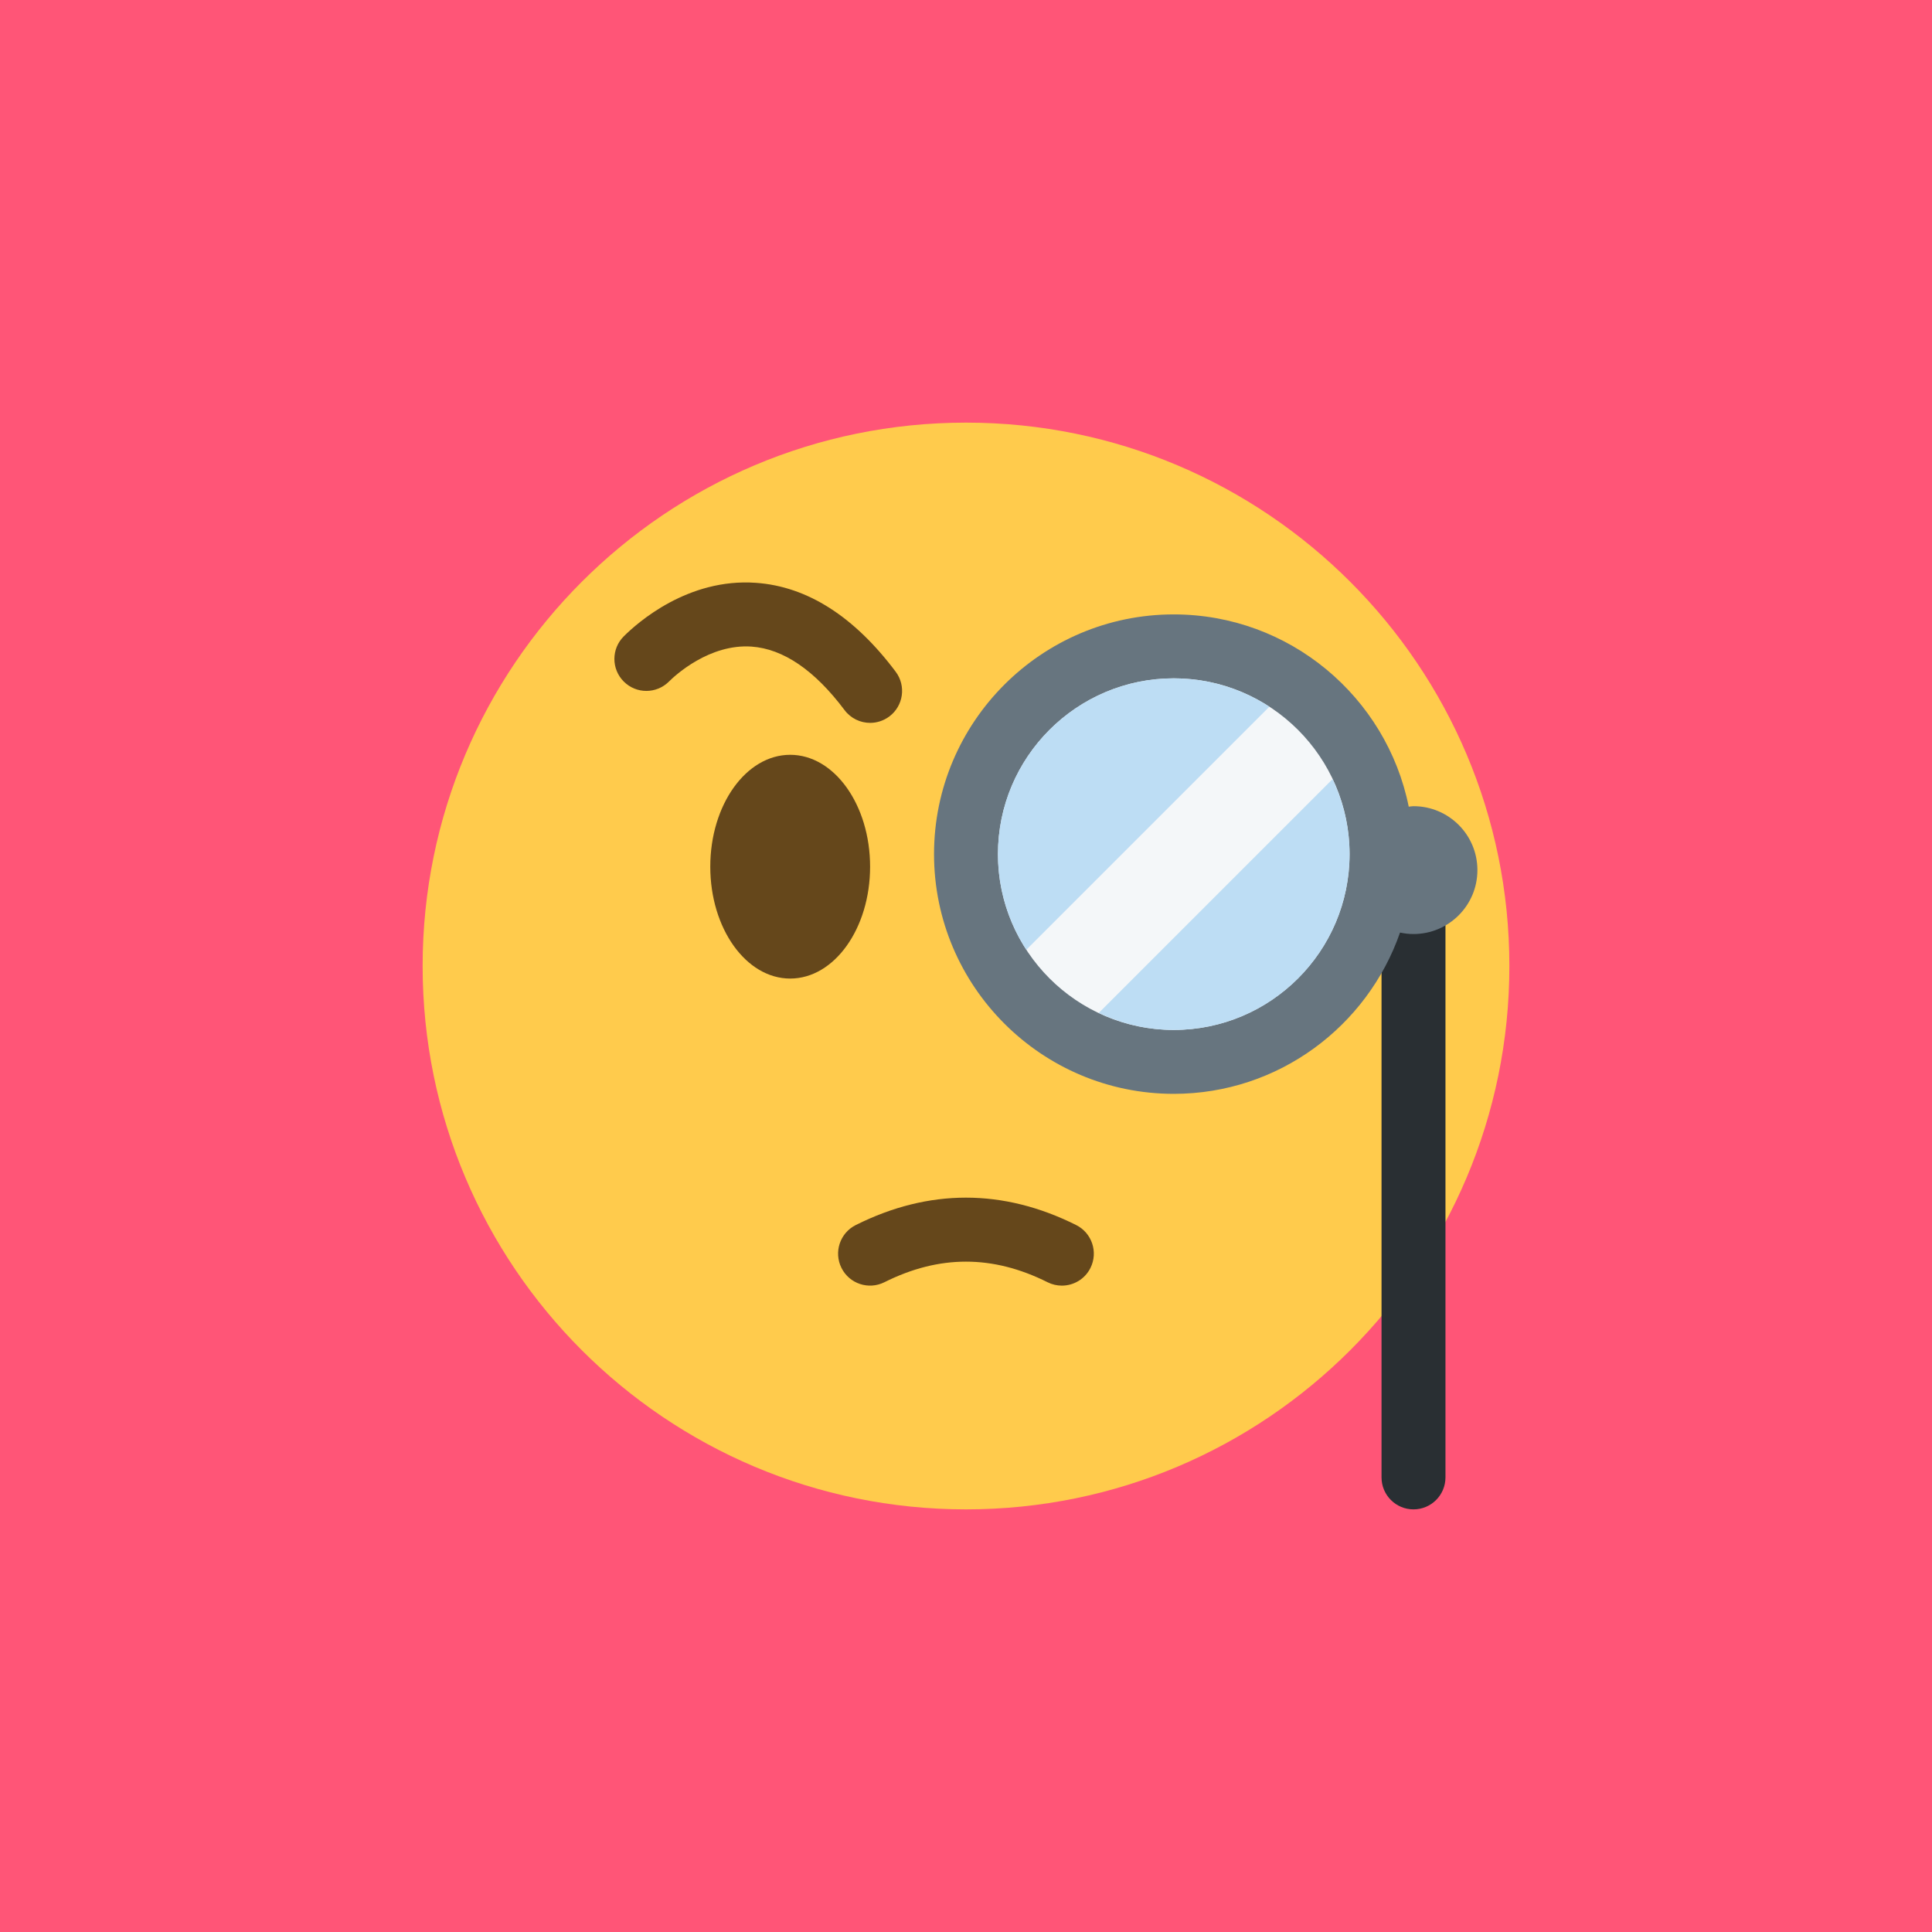
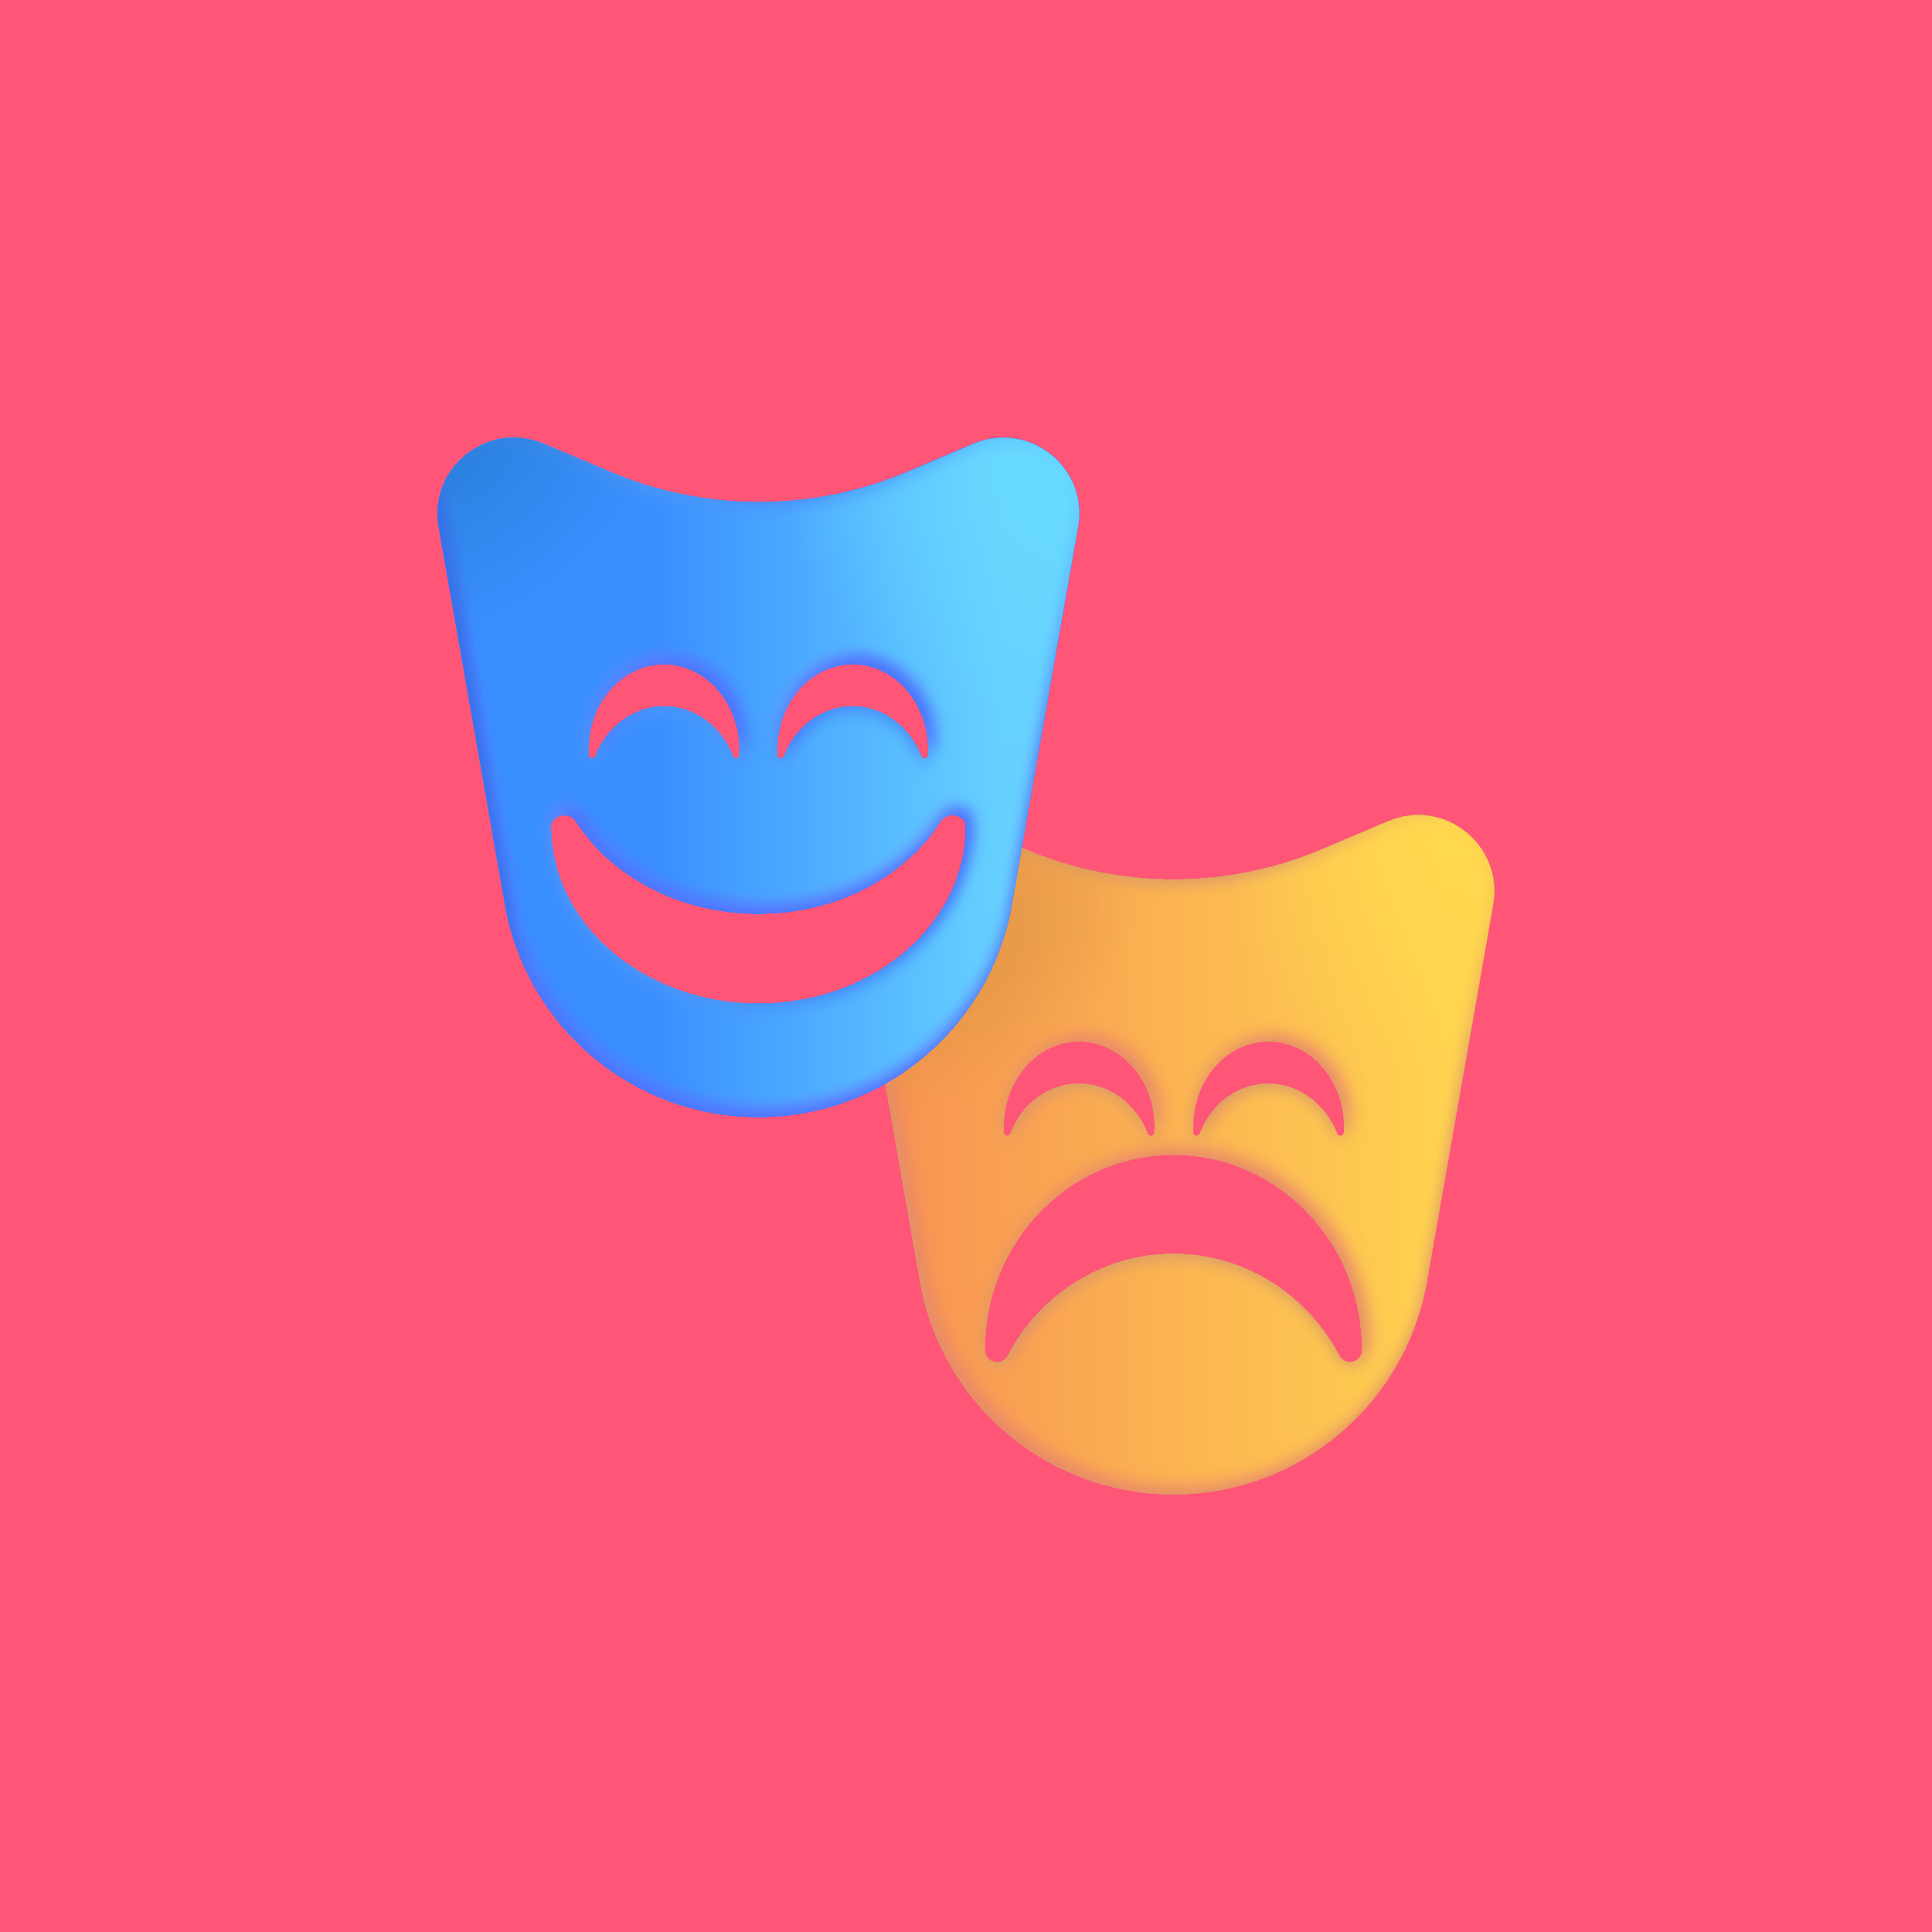
<svg xmlns="http://www.w3.org/2000/svg" viewBox="0 0 64 64">
  <rect width="64" height="64" fill="#ff5577" />
-   <g transform="translate(14 14)">
-     <path fill="#FFCB4C" d="M36 18c0 9.941-8.059 18-18 18-9.94 0-18-8.059-18-18C0 8.06 8.06 0 18 0c9.941 0 18 8.06 18 18" />
-     <ellipse fill="#65471B" cx="12.176" cy="14.71" rx="2.647" ry="3.706" />
-     <circle fill="#F4F7F9" cx="24.882" cy="14.294" r="6.882" />
-     <path fill="#65471B" d="M14.825 9.946c-.322 0-.64-.146-.848-.423-.991-1.321-2.028-2.029-3.083-2.104-1.39-.095-2.523.947-2.734 1.158-.414.414-1.084.414-1.497 0-.414-.414-.414-1.084 0-1.497.457-.457 2.129-1.936 4.381-1.773 1.695.12 3.251 1.111 4.627 2.945.351.468.256 1.132-.211 1.482-.192.143-.415.212-.635.212z" />
-     <path fill="#292F33" d="M32.824 36c-.585 0-1.059-.474-1.059-1.059V14.824c0-.585.474-1.059 1.059-1.059s1.059.474 1.059 1.059v20.118c-.001.584-.474 1.058-1.059 1.058z" />
-     <path fill="#67757F" d="M32.824 12.706c-.054 0-.105.012-.158.016-.732-3.628-3.943-6.369-7.784-6.369-4.379 0-7.941 3.562-7.941 7.941s3.562 7.941 7.941 7.941c3.468 0 6.416-2.238 7.496-5.343.144.031.292.049.445.049 1.17 0 2.118-.948 2.118-2.118 0-1.169-.948-2.117-2.117-2.117zm-7.942 7.412c-3.211 0-5.823-2.612-5.823-5.824s2.613-5.824 5.823-5.824c3.211 0 5.824 2.612 5.824 5.824s-2.613 5.824-5.824 5.824z" />
-     <path fill="#65471B" d="M21.175 28.588c-.159 0-.321-.036-.473-.112-1.819-.91-3.587-.91-5.406 0-.524.261-1.16.05-1.421-.474-.262-.523-.05-1.159.474-1.421 2.421-1.21 4.877-1.21 7.3 0 .523.262.735.898.474 1.421-.185.372-.559.586-.948.586z" />
-     <path d="M28.049 9.411c-.912-.593-1.998-.94-3.167-.94-3.216 0-5.824 2.607-5.824 5.824 0 1.169.348 2.255.94 3.167l8.051-8.051zm-5.652 10.144c.755.357 1.595.563 2.485.563 3.216 0 5.824-2.607 5.824-5.824 0-.89-.206-1.731-.563-2.485l-7.746 7.746z" fill="#BDDDF4" />
+   <g transform="translate(12 12) scale(1.25)">
+     <g filter="url(#m1_filter0_ii_18_4196)">
+       <path fill-rule="evenodd" clip-rule="evenodd" d="M13.572 17.449C15.464 16.655 16.793 14.785 16.793 12.605C16.793 12.597 16.793 12.589 16.793 12.582L17.563 12.909C20.077 13.976 22.923 13.976 25.437 12.909L27.193 12.164C28.667 11.54 30.241 12.798 29.969 14.368L28.213 24.373C27.637 27.625 24.811 30 21.5 30C18.189 30 15.363 27.625 14.787 24.373L13.572 17.449ZM21.5 23.63C23.393 23.63 25.04 24.72 25.889 26.319C26.046 26.624 26.5 26.512 26.5 26.166C26.5 25.993 26.49 25.82 26.47 25.636C26.234 23.141 24.242 21.165 21.816 21.012C18.916 20.829 16.5 23.202 16.5 26.166V26.176C16.5 26.522 16.954 26.624 17.111 26.329C17.96 24.72 19.607 23.63 21.5 23.63ZM20.815 20.439C20.497 19.659 19.805 19.122 18.992 19.122C18.178 19.122 17.486 19.659 17.178 20.439C17.131 20.534 17.009 20.513 17 20.408V20.25C17 18.964 17.963 17.92 19.123 18.005C20.114 18.068 20.918 18.964 20.993 20.07C21.002 20.186 21.002 20.302 20.993 20.408C20.984 20.513 20.853 20.534 20.815 20.439ZM24.012 19.122C24.826 19.122 25.518 19.659 25.836 20.439C25.873 20.534 26.004 20.513 26.014 20.408C26.023 20.302 26.023 20.186 26.014 20.07C25.939 18.964 25.135 18.068 24.143 18.005C22.984 17.92 22.021 18.964 22.021 20.25V20.408C22.03 20.513 22.152 20.534 22.198 20.439C22.507 19.659 23.199 19.122 24.012 19.122Z" fill="url(#m1_paint0_linear_18_4196)" />
+     </g>
+     <path fill-rule="evenodd" clip-rule="evenodd" d="M13.572 17.449C15.464 16.655 16.793 14.785 16.793 12.605C16.793 12.597 16.793 12.589 16.793 12.582L17.563 12.909C20.077 13.976 22.923 13.976 25.437 12.909L27.193 12.164C28.667 11.54 30.241 12.798 29.969 14.368L28.213 24.373C27.637 27.625 24.811 30 21.5 30C18.189 30 15.363 27.625 14.787 24.373L13.572 17.449ZM21.5 23.63C23.393 23.63 25.04 24.72 25.889 26.319C26.046 26.624 26.5 26.512 26.5 26.166C26.5 25.993 26.49 25.82 26.47 25.636C26.234 23.141 24.242 21.165 21.816 21.012C18.916 20.829 16.5 23.202 16.5 26.166V26.176C16.5 26.522 16.954 26.624 17.111 26.329C17.96 24.72 19.607 23.63 21.5 23.63ZM20.815 20.439C20.497 19.659 19.805 19.122 18.992 19.122C18.178 19.122 17.486 19.659 17.178 20.439C17.131 20.534 17.009 20.513 17 20.408V20.25C17 18.964 17.963 17.92 19.123 18.005C20.114 18.068 20.918 18.964 20.993 20.07C21.002 20.186 21.002 20.302 20.993 20.408C20.984 20.513 20.853 20.534 20.815 20.439ZM24.012 19.122C24.826 19.122 25.518 19.659 25.836 20.439C25.873 20.534 26.004 20.513 26.014 20.408C26.023 20.302 26.023 20.186 26.014 20.07C25.939 18.964 25.135 18.068 24.143 18.005C22.984 17.92 22.021 18.964 22.021 20.25V20.408C22.03 20.513 22.152 20.534 22.198 20.439C22.507 19.659 23.199 19.122 24.012 19.122Z" fill="url(#m1_paint1_radial_18_4196)" />
+     <path fill-rule="evenodd" clip-rule="evenodd" d="M13.572 17.449C15.464 16.655 16.793 14.785 16.793 12.605C16.793 12.597 16.793 12.589 16.793 12.582L17.563 12.909C20.077 13.976 22.923 13.976 25.437 12.909L27.193 12.164C28.667 11.54 30.241 12.798 29.969 14.368L28.213 24.373C27.637 27.625 24.811 30 21.5 30C18.189 30 15.363 27.625 14.787 24.373L13.572 17.449ZM21.5 23.63C23.393 23.63 25.04 24.72 25.889 26.319C26.046 26.624 26.5 26.512 26.5 26.166C26.5 25.993 26.49 25.82 26.47 25.636C26.234 23.141 24.242 21.165 21.816 21.012C18.916 20.829 16.5 23.202 16.5 26.166V26.176C16.5 26.522 16.954 26.624 17.111 26.329C17.96 24.72 19.607 23.63 21.5 23.63ZM20.815 20.439C20.497 19.659 19.805 19.122 18.992 19.122C18.178 19.122 17.486 19.659 17.178 20.439C17.131 20.534 17.009 20.513 17 20.408V20.25C17 18.964 17.963 17.92 19.123 18.005C20.114 18.068 20.918 18.964 20.993 20.07C21.002 20.186 21.002 20.302 20.993 20.408C20.984 20.513 20.853 20.534 20.815 20.439ZM24.012 19.122C24.826 19.122 25.518 19.659 25.836 20.439C25.873 20.534 26.004 20.513 26.014 20.408C26.023 20.302 26.023 20.186 26.014 20.07C25.939 18.964 25.135 18.068 24.143 18.005C22.984 17.92 22.021 18.964 22.021 20.25V20.408C22.03 20.513 22.152 20.534 22.198 20.439C22.507 19.659 23.199 19.122 24.012 19.122Z" fill="url(#m1_paint2_radial_18_4196)" />
+     <g filter="url(#m1_filter1_iii_18_4196)">
+       <path fill-rule="evenodd" clip-rule="evenodd" d="M14.445 2.908L16.201 2.163C17.675 1.539 19.249 2.797 18.967 4.368L17.211 14.373C16.635 17.624 13.809 20 10.499 20C7.188 20 4.362 17.624 3.787 14.373L2.031 4.368C1.758 2.797 3.333 1.539 4.807 2.163L6.573 2.908C9.086 3.975 11.932 3.975 14.445 2.908ZM5.673 12.167C6.606 13.621 8.417 14.611 10.5 14.611C12.583 14.611 14.395 13.621 15.327 12.158C15.501 11.889 16 11.982 16 12.297V12.306C16 15 13.342 17.158 10.153 16.991C7.484 16.852 5.293 15.056 5.033 12.787C5.011 12.621 5 12.463 5 12.306C5 11.991 5.499 11.889 5.673 12.167ZM8.001 9.122C8.815 9.122 9.507 9.659 9.825 10.439C9.862 10.534 9.984 10.513 9.993 10.408C10.002 10.292 10.002 10.187 9.993 10.07C9.918 8.964 9.114 8.068 8.123 8.005C6.963 7.92 6 8.964 6 10.25V10.408C6.009 10.513 6.131 10.534 6.178 10.439C6.496 9.659 7.188 9.122 8.001 9.122ZM14.816 10.439C14.498 9.659 13.808 9.122 12.996 9.122C12.185 9.122 11.495 9.659 11.177 10.439C11.131 10.534 11.009 10.513 11 10.408V10.25C11 8.964 11.961 7.92 13.127 8.005C14.116 8.068 14.918 8.964 14.993 10.07C15.002 10.187 15.002 10.302 14.993 10.408C14.984 10.513 14.853 10.534 14.816 10.439Z" fill="url(#m1_paint3_linear_18_4196)" />
+     </g>
+     <path fill-rule="evenodd" clip-rule="evenodd" d="M14.445 2.908L16.201 2.163C17.675 1.539 19.249 2.797 18.967 4.368L17.211 14.373C16.635 17.624 13.809 20 10.499 20C7.188 20 4.362 17.624 3.787 14.373L2.031 4.368C1.758 2.797 3.333 1.539 4.807 2.163L6.573 2.908C9.086 3.975 11.932 3.975 14.445 2.908ZM5.673 12.167C6.606 13.621 8.417 14.611 10.5 14.611C12.583 14.611 14.395 13.621 15.327 12.158C15.501 11.889 16 11.982 16 12.297V12.306C16 15 13.342 17.158 10.153 16.991C7.484 16.852 5.293 15.056 5.033 12.787C5.011 12.621 5 12.463 5 12.306C5 11.991 5.499 11.889 5.673 12.167ZM8.001 9.122C8.815 9.122 9.507 9.659 9.825 10.439C9.862 10.534 9.984 10.513 9.993 10.408C10.002 10.292 10.002 10.187 9.993 10.07C9.918 8.964 9.114 8.068 8.123 8.005C6.963 7.92 6 8.964 6 10.25V10.408C6.009 10.513 6.131 10.534 6.178 10.439C6.496 9.659 7.188 9.122 8.001 9.122ZM14.816 10.439C14.498 9.659 13.808 9.122 12.996 9.122C12.185 9.122 11.495 9.659 11.177 10.439C11.131 10.534 11.009 10.513 11 10.408V10.25C11 8.964 11.961 7.92 13.127 8.005C14.116 8.068 14.918 8.964 14.993 10.07C15.002 10.187 15.002 10.302 14.993 10.408C14.984 10.513 14.853 10.534 14.816 10.439Z" fill="url(#m1_paint4_radial_18_4196)" />
+     <path fill-rule="evenodd" clip-rule="evenodd" d="M14.445 2.908L16.201 2.163C17.675 1.539 19.249 2.797 18.967 4.368L17.211 14.373C16.635 17.624 13.809 20 10.499 20C7.188 20 4.362 17.624 3.787 14.373L2.031 4.368C1.758 2.797 3.333 1.539 4.807 2.163L6.573 2.908C9.086 3.975 11.932 3.975 14.445 2.908ZM5.673 12.167C6.606 13.621 8.417 14.611 10.5 14.611C12.583 14.611 14.395 13.621 15.327 12.158C15.501 11.889 16 11.982 16 12.297V12.306C16 15 13.342 17.158 10.153 16.991C7.484 16.852 5.293 15.056 5.033 12.787C5.011 12.621 5 12.463 5 12.306C5 11.991 5.499 11.889 5.673 12.167ZM8.001 9.122C8.815 9.122 9.507 9.659 9.825 10.439C9.862 10.534 9.984 10.513 9.993 10.408C10.002 10.292 10.002 10.187 9.993 10.07C9.918 8.964 9.114 8.068 8.123 8.005C6.963 7.92 6 8.964 6 10.25V10.408C6.009 10.513 6.131 10.534 6.178 10.439C6.496 9.659 7.188 9.122 8.001 9.122ZM14.816 10.439C14.498 9.659 13.808 9.122 12.996 9.122C12.185 9.122 11.495 9.659 11.177 10.439C11.131 10.534 11.009 10.513 11 10.408V10.25C11 8.964 11.961 7.92 13.127 8.005C14.116 8.068 14.918 8.964 14.993 10.07C15.002 10.187 15.002 10.302 14.993 10.408C14.984 10.513 14.853 10.534 14.816 10.439Z" fill="url(#m1_paint5_radial_18_4196)" />
+     <path fill-rule="evenodd" clip-rule="evenodd" d="M14.445 2.908L16.201 2.163C17.675 1.539 19.249 2.797 18.967 4.368L17.211 14.373C16.635 17.624 13.809 20 10.499 20C7.188 20 4.362 17.624 3.787 14.373L2.031 4.368C1.758 2.797 3.333 1.539 4.807 2.163L6.573 2.908C9.086 3.975 11.932 3.975 14.445 2.908ZM5.673 12.167C6.606 13.621 8.417 14.611 10.5 14.611C12.583 14.611 14.395 13.621 15.327 12.158C15.501 11.889 16 11.982 16 12.297V12.306C16 15 13.342 17.158 10.153 16.991C7.484 16.852 5.293 15.056 5.033 12.787C5.011 12.621 5 12.463 5 12.306C5 11.991 5.499 11.889 5.673 12.167ZM8.001 9.122C8.815 9.122 9.507 9.659 9.825 10.439C9.862 10.534 9.984 10.513 9.993 10.408C10.002 10.292 10.002 10.187 9.993 10.07C9.918 8.964 9.114 8.068 8.123 8.005C6.963 7.92 6 8.964 6 10.25V10.408C6.009 10.513 6.131 10.534 6.178 10.439C6.496 9.659 7.188 9.122 8.001 9.122ZM14.816 10.439C14.498 9.659 13.808 9.122 12.996 9.122C12.185 9.122 11.495 9.659 11.177 10.439C11.131 10.534 11.009 10.513 11 10.408V10.25C11 8.964 11.961 7.92 13.127 8.005C14.116 8.068 14.918 8.964 14.993 10.07C15.002 10.187 15.002 10.302 14.993 10.408C14.984 10.513 14.853 10.534 14.816 10.439Z" fill="url(#m1_paint6_linear_18_4196)" />
+     <defs>
+       <filter id="m1_filter0_ii_18_4196" x="13.572" y="11.851" width="16.578" height="18.249" filterUnits="userSpaceOnUse" color-interpolation-filters="sRGB">
+         <feFlood flood-opacity="0" result="BackgroundImageFix" />
+         <feBlend mode="normal" in="SourceGraphic" in2="BackgroundImageFix" result="shape" />
+         <feColorMatrix in="SourceAlpha" type="matrix" values="0 0 0 0 0 0 0 0 0 0 0 0 0 0 0 0 0 0 127 0" result="hardAlpha" />
+         <feOffset dx="0.15" dy="-0.15" />
+         <feGaussianBlur stdDeviation="0.25" />
+         <feComposite in2="hardAlpha" operator="arithmetic" k2="-1" k3="1" />
+         <feColorMatrix type="matrix" values="0 0 0 0 0.914 0 0 0 0 0.498 0 0 0 0 0.431 0 0 0 1 0" />
+         <feBlend mode="normal" in2="shape" result="effect1_innerShadow_18_4196" />
+         <feColorMatrix in="SourceAlpha" type="matrix" values="0 0 0 0 0 0 0 0 0 0 0 0 0 0 0 0 0 0 127 0" result="hardAlpha" />
+         <feOffset dy="0.1" />
+         <feGaussianBlur stdDeviation="0.2" />
+         <feComposite in2="hardAlpha" operator="arithmetic" k2="-1" k3="1" />
+         <feColorMatrix type="matrix" values="0 0 0 0 0.855 0 0 0 0 0.631 0 0 0 0 0.4 0 0 0 1 0" />
+         <feBlend mode="normal" in2="effect1_innerShadow_18_4196" result="effect2_innerShadow_18_4196" />
+       </filter>
+       <filter id="m1_filter1_iii_18_4196" x="2" y="1.8" width="17.2" height="18.4" filterUnits="userSpaceOnUse" color-interpolation-filters="sRGB">
+         <feFlood flood-opacity="0" result="BackgroundImageFix" />
+         <feBlend mode="normal" in="SourceGraphic" in2="BackgroundImageFix" result="shape" />
+         <feColorMatrix in="SourceAlpha" type="matrix" values="0 0 0 0 0 0 0 0 0 0 0 0 0 0 0 0 0 0 127 0" result="hardAlpha" />
+         <feOffset dy="-0.2" />
+         <feGaussianBlur stdDeviation="0.2" />
+         <feComposite in2="hardAlpha" operator="arithmetic" k2="-1" k3="1" />
+         <feColorMatrix type="matrix" values="0 0 0 0 0.424 0 0 0 0 0.533 0 0 0 0 1 0 0 0 1 0" />
+         <feBlend mode="normal" in2="shape" result="effect1_innerShadow_18_4196" />
+         <feColorMatrix in="SourceAlpha" type="matrix" values="0 0 0 0 0 0 0 0 0 0 0 0 0 0 0 0 0 0 127 0" result="hardAlpha" />
+         <feOffset dy="0.2" />
+         <feGaussianBlur stdDeviation="0.2" />
+         <feComposite in2="hardAlpha" operator="arithmetic" k2="-1" k3="1" />
+         <feColorMatrix type="matrix" values="0 0 0 0 0.282 0 0 0 0 0.592 0 0 0 0 0.973 0 0 0 1 0" />
+         <feBlend mode="normal" in2="effect1_innerShadow_18_4196" result="effect2_innerShadow_18_4196" />
+         <feColorMatrix in="SourceAlpha" type="matrix" values="0 0 0 0 0 0 0 0 0 0 0 0 0 0 0 0 0 0 127 0" result="hardAlpha" />
+         <feOffset dx="0.2" dy="-0.2" />
+         <feGaussianBlur stdDeviation="0.2" />
+         <feComposite in2="hardAlpha" operator="arithmetic" k2="-1" k3="1" />
+         <feColorMatrix type="matrix" values="0 0 0 0 0.29 0 0 0 0 0.459 0 0 0 0 1 0 0 0 1 0" />
+         <feBlend mode="normal" in2="effect2_innerShadow_18_4196" result="effect3_innerShadow_18_4196" />
+       </filter>
+       <linearGradient id="m1_paint0_linear_18_4196" x1="14.42" y1="22.687" x2="28.733" y2="22.687" gradientUnits="userSpaceOnUse">
+         <stop stop-color="#F89552" />
+         <stop offset="1" stop-color="#FFD350" />
+       </linearGradient>
+       <radialGradient id="m1_paint1_radial_18_4196" cx="0" cy="0" r="1" gradientUnits="userSpaceOnUse" gradientTransform="translate(29.7191 12.0007) rotate(128.246) scale(7.32209 6.68304)">
+         <stop stop-color="#FFDA4D" />
+         <stop offset="1" stop-color="#FFDA4D" stop-opacity="0" />
+       </radialGradient>
+       <radialGradient id="m1_paint2_radial_18_4196" cx="0" cy="0" r="1" gradientUnits="userSpaceOnUse" gradientTransform="translate(15.2145 15.3554) rotate(62.4299) scale(4.12717 5.71836)">
+         <stop stop-color="#DD9643" />
+         <stop offset="1" stop-color="#DD9643" stop-opacity="0" />
+       </radialGradient>
+       <linearGradient id="m1_paint3_linear_18_4196" x1="5.994" y1="11" x2="16.958" y2="11" gradientUnits="userSpaceOnUse">
+         <stop offset="0.163" stop-color="#3A8FFF" />
+         <stop offset="1" stop-color="#66D1FF" />
+       </linearGradient>
+       <radialGradient id="m1_paint4_radial_18_4196" cx="0" cy="0" r="1" gradientUnits="userSpaceOnUse" gradientTransform="translate(19 2.5) rotate(137.406) scale(7.66476 8.61287)">
+         <stop stop-color="#68DBFF" />
+         <stop offset="1" stop-color="#68DBFF" stop-opacity="0" />
+       </radialGradient>
+       <radialGradient id="m1_paint5_radial_18_4196" cx="0" cy="0" r="1" gradientUnits="userSpaceOnUse" gradientTransform="translate(2 2) rotate(55.5091) scale(5.15642 6.613)">
+         <stop stop-color="#287FDA" />
+         <stop offset="1" stop-color="#287FDA" stop-opacity="0" />
+       </radialGradient>
+       <linearGradient id="m1_paint6_linear_18_4196" x1="3.109" y1="10.934" x2="3.546" y2="10.864" gradientUnits="userSpaceOnUse">
+         <stop stop-color="#3672E7" />
+         <stop offset="1" stop-color="#3672E7" stop-opacity="0" />
+       </linearGradient>
+     </defs>
  </g>
</svg>
